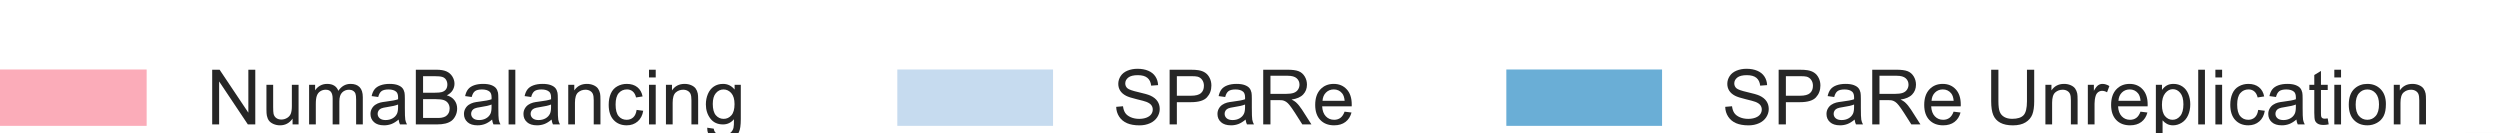
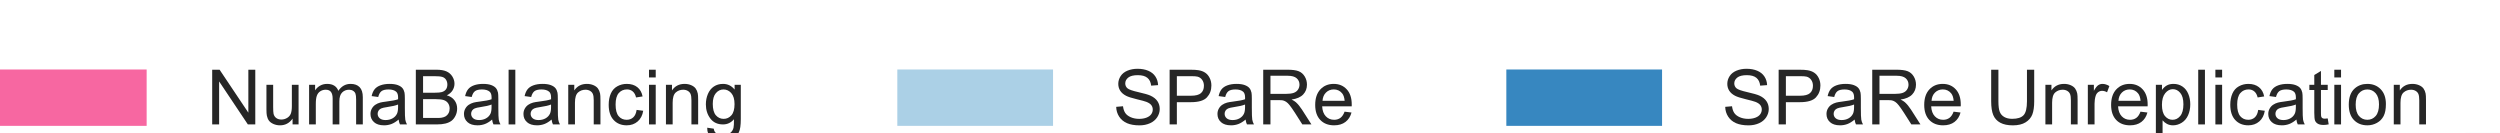
<svg xmlns="http://www.w3.org/2000/svg" xmlns:xlink="http://www.w3.org/1999/xlink" width="261.68pt" height="13.908pt" viewBox="0 0 261.68 13.908" version="1.1">
  <defs>
    <style type="text/css">*{stroke-linejoin: round; stroke-linecap: butt}</style>
  </defs>
  <g id="figure_1">
    <g id="patch_1">
      <path d="M 0 13.908  L 261.68 13.908  L 261.68 0  L 0 0  z " style="fill: #ffffff" />
    </g>
    <g id="legend_1">
      <g id="patch_2">
        <path d="M -2.4 17.907  L 256.08 17.907  Q 257.68 17.907 257.68 16.308  L 257.68 5.6  Q 257.68 4 256.08 4  L -2.4 4  Q -4 4 -4 5.6  L -4 16.308  Q -4 17.907 -2.4 17.907  z " style="fill: #ffffff; stroke: #ffffff; stroke-width: 0.8; stroke-linejoin: miter" />
      </g>
      <g id="patch_3">
-         <path d="M -0.8 13.024  L 15.2 13.024  L 15.2 7.424  L -0.8 7.424  z " style="fill: #fbacb9; stroke: #fbacb9; stroke-width: 0.3; stroke-linejoin: miter" />
+         <path d="M -0.8 13.024  L 15.2 13.024  L 15.2 7.424  L -0.8 7.424  z " style="fill: #f767a1; stroke: #f767a1; stroke-width: 0.3; stroke-linejoin: miter" />
      </g>
      <g id="text_1">
        <g style="fill: #262626" transform="translate(21.6 13.02375) scale(0.08 -0.08)">
          <defs>
            <path id="ArialMT-4e" d="M 488 0  L 488 4581  L 1109 4581  L 3516 984  L 3516 4581  L 4097 4581  L 4097 0  L 3475 0  L 1069 3600  L 1069 0  L 488 0  z " transform="scale(0.015625)" />
            <path id="ArialMT-75" d="M 2597 0  L 2597 488  Q 2209 -75 1544 -75  Q 1250 -75 995 37  Q 741 150 617 320  Q 494 491 444 738  Q 409 903 409 1263  L 409 3319  L 972 3319  L 972 1478  Q 972 1038 1006 884  Q 1059 663 1231 536  Q 1403 409 1656 409  Q 1909 409 2131 539  Q 2353 669 2445 892  Q 2538 1116 2538 1541  L 2538 3319  L 3100 3319  L 3100 0  L 2597 0  z " transform="scale(0.015625)" />
            <path id="ArialMT-6d" d="M 422 0  L 422 3319  L 925 3319  L 925 2853  Q 1081 3097 1340 3245  Q 1600 3394 1931 3394  Q 2300 3394 2536 3241  Q 2772 3088 2869 2813  Q 3263 3394 3894 3394  Q 4388 3394 4653 3120  Q 4919 2847 4919 2278  L 4919 0  L 4359 0  L 4359 2091  Q 4359 2428 4304 2576  Q 4250 2725 4106 2815  Q 3963 2906 3769 2906  Q 3419 2906 3187 2673  Q 2956 2441 2956 1928  L 2956 0  L 2394 0  L 2394 2156  Q 2394 2531 2256 2718  Q 2119 2906 1806 2906  Q 1569 2906 1367 2781  Q 1166 2656 1075 2415  Q 984 2175 984 1722  L 984 0  L 422 0  z " transform="scale(0.015625)" />
            <path id="ArialMT-61" d="M 2588 409  Q 2275 144 1986 34  Q 1697 -75 1366 -75  Q 819 -75 525 192  Q 231 459 231 875  Q 231 1119 342 1320  Q 453 1522 633 1644  Q 813 1766 1038 1828  Q 1203 1872 1538 1913  Q 2219 1994 2541 2106  Q 2544 2222 2544 2253  Q 2544 2597 2384 2738  Q 2169 2928 1744 2928  Q 1347 2928 1158 2789  Q 969 2650 878 2297  L 328 2372  Q 403 2725 575 2942  Q 747 3159 1072 3276  Q 1397 3394 1825 3394  Q 2250 3394 2515 3294  Q 2781 3194 2906 3042  Q 3031 2891 3081 2659  Q 3109 2516 3109 2141  L 3109 1391  Q 3109 606 3145 398  Q 3181 191 3288 0  L 2700 0  Q 2613 175 2588 409  z M 2541 1666  Q 2234 1541 1622 1453  Q 1275 1403 1131 1340  Q 988 1278 909 1158  Q 831 1038 831 891  Q 831 666 1001 516  Q 1172 366 1500 366  Q 1825 366 2078 508  Q 2331 650 2450 897  Q 2541 1088 2541 1459  L 2541 1666  z " transform="scale(0.015625)" />
            <path id="ArialMT-42" d="M 469 0  L 469 4581  L 2188 4581  Q 2713 4581 3030 4442  Q 3347 4303 3526 4014  Q 3706 3725 3706 3409  Q 3706 3116 3547 2856  Q 3388 2597 3066 2438  Q 3481 2316 3704 2022  Q 3928 1728 3928 1328  Q 3928 1006 3792 729  Q 3656 453 3456 303  Q 3256 153 2954 76  Q 2653 0 2216 0  L 469 0  z M 1075 2656  L 2066 2656  Q 2469 2656 2644 2709  Q 2875 2778 2992 2937  Q 3109 3097 3109 3338  Q 3109 3566 3000 3739  Q 2891 3913 2687 3977  Q 2484 4041 1991 4041  L 1075 4041  L 1075 2656  z M 1075 541  L 2216 541  Q 2509 541 2628 563  Q 2838 600 2978 687  Q 3119 775 3209 942  Q 3300 1109 3300 1328  Q 3300 1584 3169 1773  Q 3038 1963 2805 2039  Q 2572 2116 2134 2116  L 1075 2116  L 1075 541  z " transform="scale(0.015625)" />
            <path id="ArialMT-6c" d="M 409 0  L 409 4581  L 972 4581  L 972 0  L 409 0  z " transform="scale(0.015625)" />
            <path id="ArialMT-6e" d="M 422 0  L 422 3319  L 928 3319  L 928 2847  Q 1294 3394 1984 3394  Q 2284 3394 2536 3286  Q 2788 3178 2913 3003  Q 3038 2828 3088 2588  Q 3119 2431 3119 2041  L 3119 0  L 2556 0  L 2556 2019  Q 2556 2363 2490 2533  Q 2425 2703 2258 2804  Q 2091 2906 1866 2906  Q 1506 2906 1245 2678  Q 984 2450 984 1813  L 984 0  L 422 0  z " transform="scale(0.015625)" />
            <path id="ArialMT-63" d="M 2588 1216  L 3141 1144  Q 3050 572 2676 248  Q 2303 -75 1759 -75  Q 1078 -75 664 370  Q 250 816 250 1647  Q 250 2184 428 2587  Q 606 2991 970 3192  Q 1334 3394 1763 3394  Q 2303 3394 2647 3120  Q 2991 2847 3088 2344  L 2541 2259  Q 2463 2594 2264 2762  Q 2066 2931 1784 2931  Q 1359 2931 1093 2626  Q 828 2322 828 1663  Q 828 994 1084 691  Q 1341 388 1753 388  Q 2084 388 2306 591  Q 2528 794 2588 1216  z " transform="scale(0.015625)" />
            <path id="ArialMT-69" d="M 425 3934  L 425 4581  L 988 4581  L 988 3934  L 425 3934  z M 425 0  L 425 3319  L 988 3319  L 988 0  L 425 0  z " transform="scale(0.015625)" />
            <path id="ArialMT-67" d="M 319 -275  L 866 -356  Q 900 -609 1056 -725  Q 1266 -881 1628 -881  Q 2019 -881 2231 -725  Q 2444 -569 2519 -288  Q 2563 -116 2559 434  Q 2191 0 1641 0  Q 956 0 581 494  Q 206 988 206 1678  Q 206 2153 378 2554  Q 550 2956 876 3175  Q 1203 3394 1644 3394  Q 2231 3394 2613 2919  L 2613 3319  L 3131 3319  L 3131 450  Q 3131 -325 2973 -648  Q 2816 -972 2473 -1159  Q 2131 -1347 1631 -1347  Q 1038 -1347 672 -1080  Q 306 -813 319 -275  z M 784 1719  Q 784 1066 1043 766  Q 1303 466 1694 466  Q 2081 466 2343 764  Q 2606 1063 2606 1700  Q 2606 2309 2336 2618  Q 2066 2928 1684 2928  Q 1309 2928 1046 2623  Q 784 2319 784 1719  z " transform="scale(0.015625)" />
          </defs>
          <use xlink:href="#ArialMT-4e" />
          <use xlink:href="#ArialMT-75" transform="translate(72.2168 0)" />
          <use xlink:href="#ArialMT-6d" transform="translate(127.832 0)" />
          <use xlink:href="#ArialMT-61" transform="translate(211.1328 0)" />
          <use xlink:href="#ArialMT-42" transform="translate(266.748 0)" />
          <use xlink:href="#ArialMT-61" transform="translate(333.4473 0)" />
          <use xlink:href="#ArialMT-6c" transform="translate(389.0625 0)" />
          <use xlink:href="#ArialMT-61" transform="translate(411.2793 0)" />
          <use xlink:href="#ArialMT-6e" transform="translate(466.8945 0)" />
          <use xlink:href="#ArialMT-63" transform="translate(522.5098 0)" />
          <use xlink:href="#ArialMT-69" transform="translate(572.5098 0)" />
          <use xlink:href="#ArialMT-6e" transform="translate(594.7266 0)" />
          <use xlink:href="#ArialMT-67" transform="translate(650.3418 0)" />
        </g>
      </g>
      <g id="patch_4">
-         <path d="M 94.074 13.024  L 110.074 13.024  L 110.074 7.424  L 94.074 7.424  z " style="fill: #c6dbef; stroke: #c6dbef; stroke-width: 0.3; stroke-linejoin: miter" />
+         <path d="M 94.074 13.024  L 110.074 13.024  L 110.074 7.424  L 94.074 7.424  z " style="fill: #abd0e6; stroke: #abd0e6; stroke-width: 0.3; stroke-linejoin: miter" />
      </g>
      <g id="text_2">
        <g style="fill: #262626" transform="translate(116.4737 13.02375) scale(0.08 -0.08)">
          <defs>
            <path id="ArialMT-53" d="M 288 1472  L 859 1522  Q 900 1178 1048 958  Q 1197 738 1509 602  Q 1822 466 2213 466  Q 2559 466 2825 569  Q 3091 672 3220 851  Q 3350 1031 3350 1244  Q 3350 1459 3225 1620  Q 3100 1781 2813 1891  Q 2628 1963 1997 2114  Q 1366 2266 1113 2400  Q 784 2572 623 2826  Q 463 3081 463 3397  Q 463 3744 659 4045  Q 856 4347 1234 4503  Q 1613 4659 2075 4659  Q 2584 4659 2973 4495  Q 3363 4331 3572 4012  Q 3781 3694 3797 3291  L 3216 3247  Q 3169 3681 2898 3903  Q 2628 4125 2100 4125  Q 1550 4125 1298 3923  Q 1047 3722 1047 3438  Q 1047 3191 1225 3031  Q 1400 2872 2139 2705  Q 2878 2538 3153 2413  Q 3553 2228 3743 1945  Q 3934 1663 3934 1294  Q 3934 928 3725 604  Q 3516 281 3123 101  Q 2731 -78 2241 -78  Q 1619 -78 1198 103  Q 778 284 539 648  Q 300 1013 288 1472  z " transform="scale(0.015625)" />
            <path id="ArialMT-50" d="M 494 0  L 494 4581  L 2222 4581  Q 2678 4581 2919 4538  Q 3256 4481 3484 4323  Q 3713 4166 3852 3881  Q 3991 3597 3991 3256  Q 3991 2672 3619 2267  Q 3247 1863 2275 1863  L 1100 1863  L 1100 0  L 494 0  z M 1100 2403  L 2284 2403  Q 2872 2403 3119 2622  Q 3366 2841 3366 3238  Q 3366 3525 3220 3729  Q 3075 3934 2838 4000  Q 2684 4041 2272 4041  L 1100 4041  L 1100 2403  z " transform="scale(0.015625)" />
            <path id="ArialMT-52" d="M 503 0  L 503 4581  L 2534 4581  Q 3147 4581 3465 4457  Q 3784 4334 3975 4021  Q 4166 3709 4166 3331  Q 4166 2844 3850 2509  Q 3534 2175 2875 2084  Q 3116 1969 3241 1856  Q 3506 1613 3744 1247  L 4541 0  L 3778 0  L 3172 953  Q 2906 1366 2734 1584  Q 2563 1803 2427 1890  Q 2291 1978 2150 2013  Q 2047 2034 1813 2034  L 1109 2034  L 1109 0  L 503 0  z M 1109 2559  L 2413 2559  Q 2828 2559 3062 2645  Q 3297 2731 3419 2920  Q 3541 3109 3541 3331  Q 3541 3656 3305 3865  Q 3069 4075 2559 4075  L 1109 4075  L 1109 2559  z " transform="scale(0.015625)" />
            <path id="ArialMT-65" d="M 2694 1069  L 3275 997  Q 3138 488 2766 206  Q 2394 -75 1816 -75  Q 1088 -75 661 373  Q 234 822 234 1631  Q 234 2469 665 2931  Q 1097 3394 1784 3394  Q 2450 3394 2872 2941  Q 3294 2488 3294 1666  Q 3294 1616 3291 1516  L 816 1516  Q 847 969 1125 678  Q 1403 388 1819 388  Q 2128 388 2347 550  Q 2566 713 2694 1069  z M 847 1978  L 2700 1978  Q 2663 2397 2488 2606  Q 2219 2931 1791 2931  Q 1403 2931 1139 2672  Q 875 2413 847 1978  z " transform="scale(0.015625)" />
          </defs>
          <use xlink:href="#ArialMT-53" />
          <use xlink:href="#ArialMT-50" transform="translate(66.69922 0)" />
          <use xlink:href="#ArialMT-61" transform="translate(133.3984 0)" />
          <use xlink:href="#ArialMT-52" transform="translate(189.0137 0)" />
          <use xlink:href="#ArialMT-65" transform="translate(261.2305 0)" />
        </g>
      </g>
      <g id="patch_5">
-         <path d="M 157.821 13.024  L 173.821 13.024  L 173.821 7.424  L 157.821 7.424  z " style="fill: #6aaed6; stroke: #6aaed6; stroke-width: 0.3; stroke-linejoin: miter" />
+         <path d="M 157.821 13.024  L 173.821 13.024  L 173.821 7.424  L 157.821 7.424  z " style="fill: #3787c0; stroke: #3787c0; stroke-width: 0.3; stroke-linejoin: miter" />
      </g>
      <g id="text_3">
        <g style="fill: #262626" transform="translate(180.2212 13.02375) scale(0.08 -0.08)">
          <defs>
            <path id="ArialMT-20" transform="scale(0.015625)" />
            <path id="ArialMT-55" d="M 3500 4581  L 4106 4581  L 4106 1934  Q 4106 1244 3950 837  Q 3794 431 3386 176  Q 2978 -78 2316 -78  Q 1672 -78 1262 144  Q 853 366 678 786  Q 503 1206 503 1934  L 503 4581  L 1109 4581  L 1109 1938  Q 1109 1341 1220 1058  Q 1331 775 1601 622  Q 1872 469 2263 469  Q 2931 469 3215 772  Q 3500 1075 3500 1938  L 3500 4581  z " transform="scale(0.015625)" />
            <path id="ArialMT-72" d="M 416 0  L 416 3319  L 922 3319  L 922 2816  Q 1116 3169 1280 3281  Q 1444 3394 1641 3394  Q 1925 3394 2219 3213  L 2025 2691  Q 1819 2813 1613 2813  Q 1428 2813 1281 2702  Q 1134 2591 1072 2394  Q 978 2094 978 1738  L 978 0  L 416 0  z " transform="scale(0.015625)" />
            <path id="ArialMT-70" d="M 422 -1272  L 422 3319  L 934 3319  L 934 2888  Q 1116 3141 1344 3267  Q 1572 3394 1897 3394  Q 2322 3394 2647 3175  Q 2972 2956 3137 2557  Q 3303 2159 3303 1684  Q 3303 1175 3120 767  Q 2938 359 2589 142  Q 2241 -75 1856 -75  Q 1575 -75 1351 44  Q 1128 163 984 344  L 984 -1272  L 422 -1272  z M 931 1641  Q 931 1000 1190 694  Q 1450 388 1819 388  Q 2194 388 2461 705  Q 2728 1022 2728 1688  Q 2728 2322 2467 2637  Q 2206 2953 1844 2953  Q 1484 2953 1207 2617  Q 931 2281 931 1641  z " transform="scale(0.015625)" />
            <path id="ArialMT-74" d="M 1650 503  L 1731 6  Q 1494 -44 1306 -44  Q 1000 -44 831 53  Q 663 150 594 308  Q 525 466 525 972  L 525 2881  L 113 2881  L 113 3319  L 525 3319  L 525 4141  L 1084 4478  L 1084 3319  L 1650 3319  L 1650 2881  L 1084 2881  L 1084 941  Q 1084 700 1114 631  Q 1144 563 1211 522  Q 1278 481 1403 481  Q 1497 481 1650 503  z " transform="scale(0.015625)" />
            <path id="ArialMT-6f" d="M 213 1659  Q 213 2581 725 3025  Q 1153 3394 1769 3394  Q 2453 3394 2887 2945  Q 3322 2497 3322 1706  Q 3322 1066 3130 698  Q 2938 331 2570 128  Q 2203 -75 1769 -75  Q 1072 -75 642 372  Q 213 819 213 1659  z M 791 1659  Q 791 1022 1069 705  Q 1347 388 1769 388  Q 2188 388 2466 706  Q 2744 1025 2744 1678  Q 2744 2294 2464 2611  Q 2184 2928 1769 2928  Q 1347 2928 1069 2612  Q 791 2297 791 1659  z " transform="scale(0.015625)" />
          </defs>
          <use xlink:href="#ArialMT-53" />
          <use xlink:href="#ArialMT-50" transform="translate(66.69922 0)" />
          <use xlink:href="#ArialMT-61" transform="translate(133.3984 0)" />
          <use xlink:href="#ArialMT-52" transform="translate(189.0137 0)" />
          <use xlink:href="#ArialMT-65" transform="translate(261.2305 0)" />
          <use xlink:href="#ArialMT-20" transform="translate(316.8457 0)" />
          <use xlink:href="#ArialMT-55" transform="translate(344.6289 0)" />
          <use xlink:href="#ArialMT-6e" transform="translate(416.8457 0)" />
          <use xlink:href="#ArialMT-72" transform="translate(472.4609 0)" />
          <use xlink:href="#ArialMT-65" transform="translate(505.7617 0)" />
          <use xlink:href="#ArialMT-70" transform="translate(561.377 0)" />
          <use xlink:href="#ArialMT-6c" transform="translate(616.9922 0)" />
          <use xlink:href="#ArialMT-69" transform="translate(639.209 0)" />
          <use xlink:href="#ArialMT-63" transform="translate(661.4258 0)" />
          <use xlink:href="#ArialMT-61" transform="translate(711.4258 0)" />
          <use xlink:href="#ArialMT-74" transform="translate(767.041 0)" />
          <use xlink:href="#ArialMT-69" transform="translate(794.8242 0)" />
          <use xlink:href="#ArialMT-6f" transform="translate(817.041 0)" />
          <use xlink:href="#ArialMT-6e" transform="translate(872.6562 0)" />
        </g>
      </g>
    </g>
  </g>
</svg>
